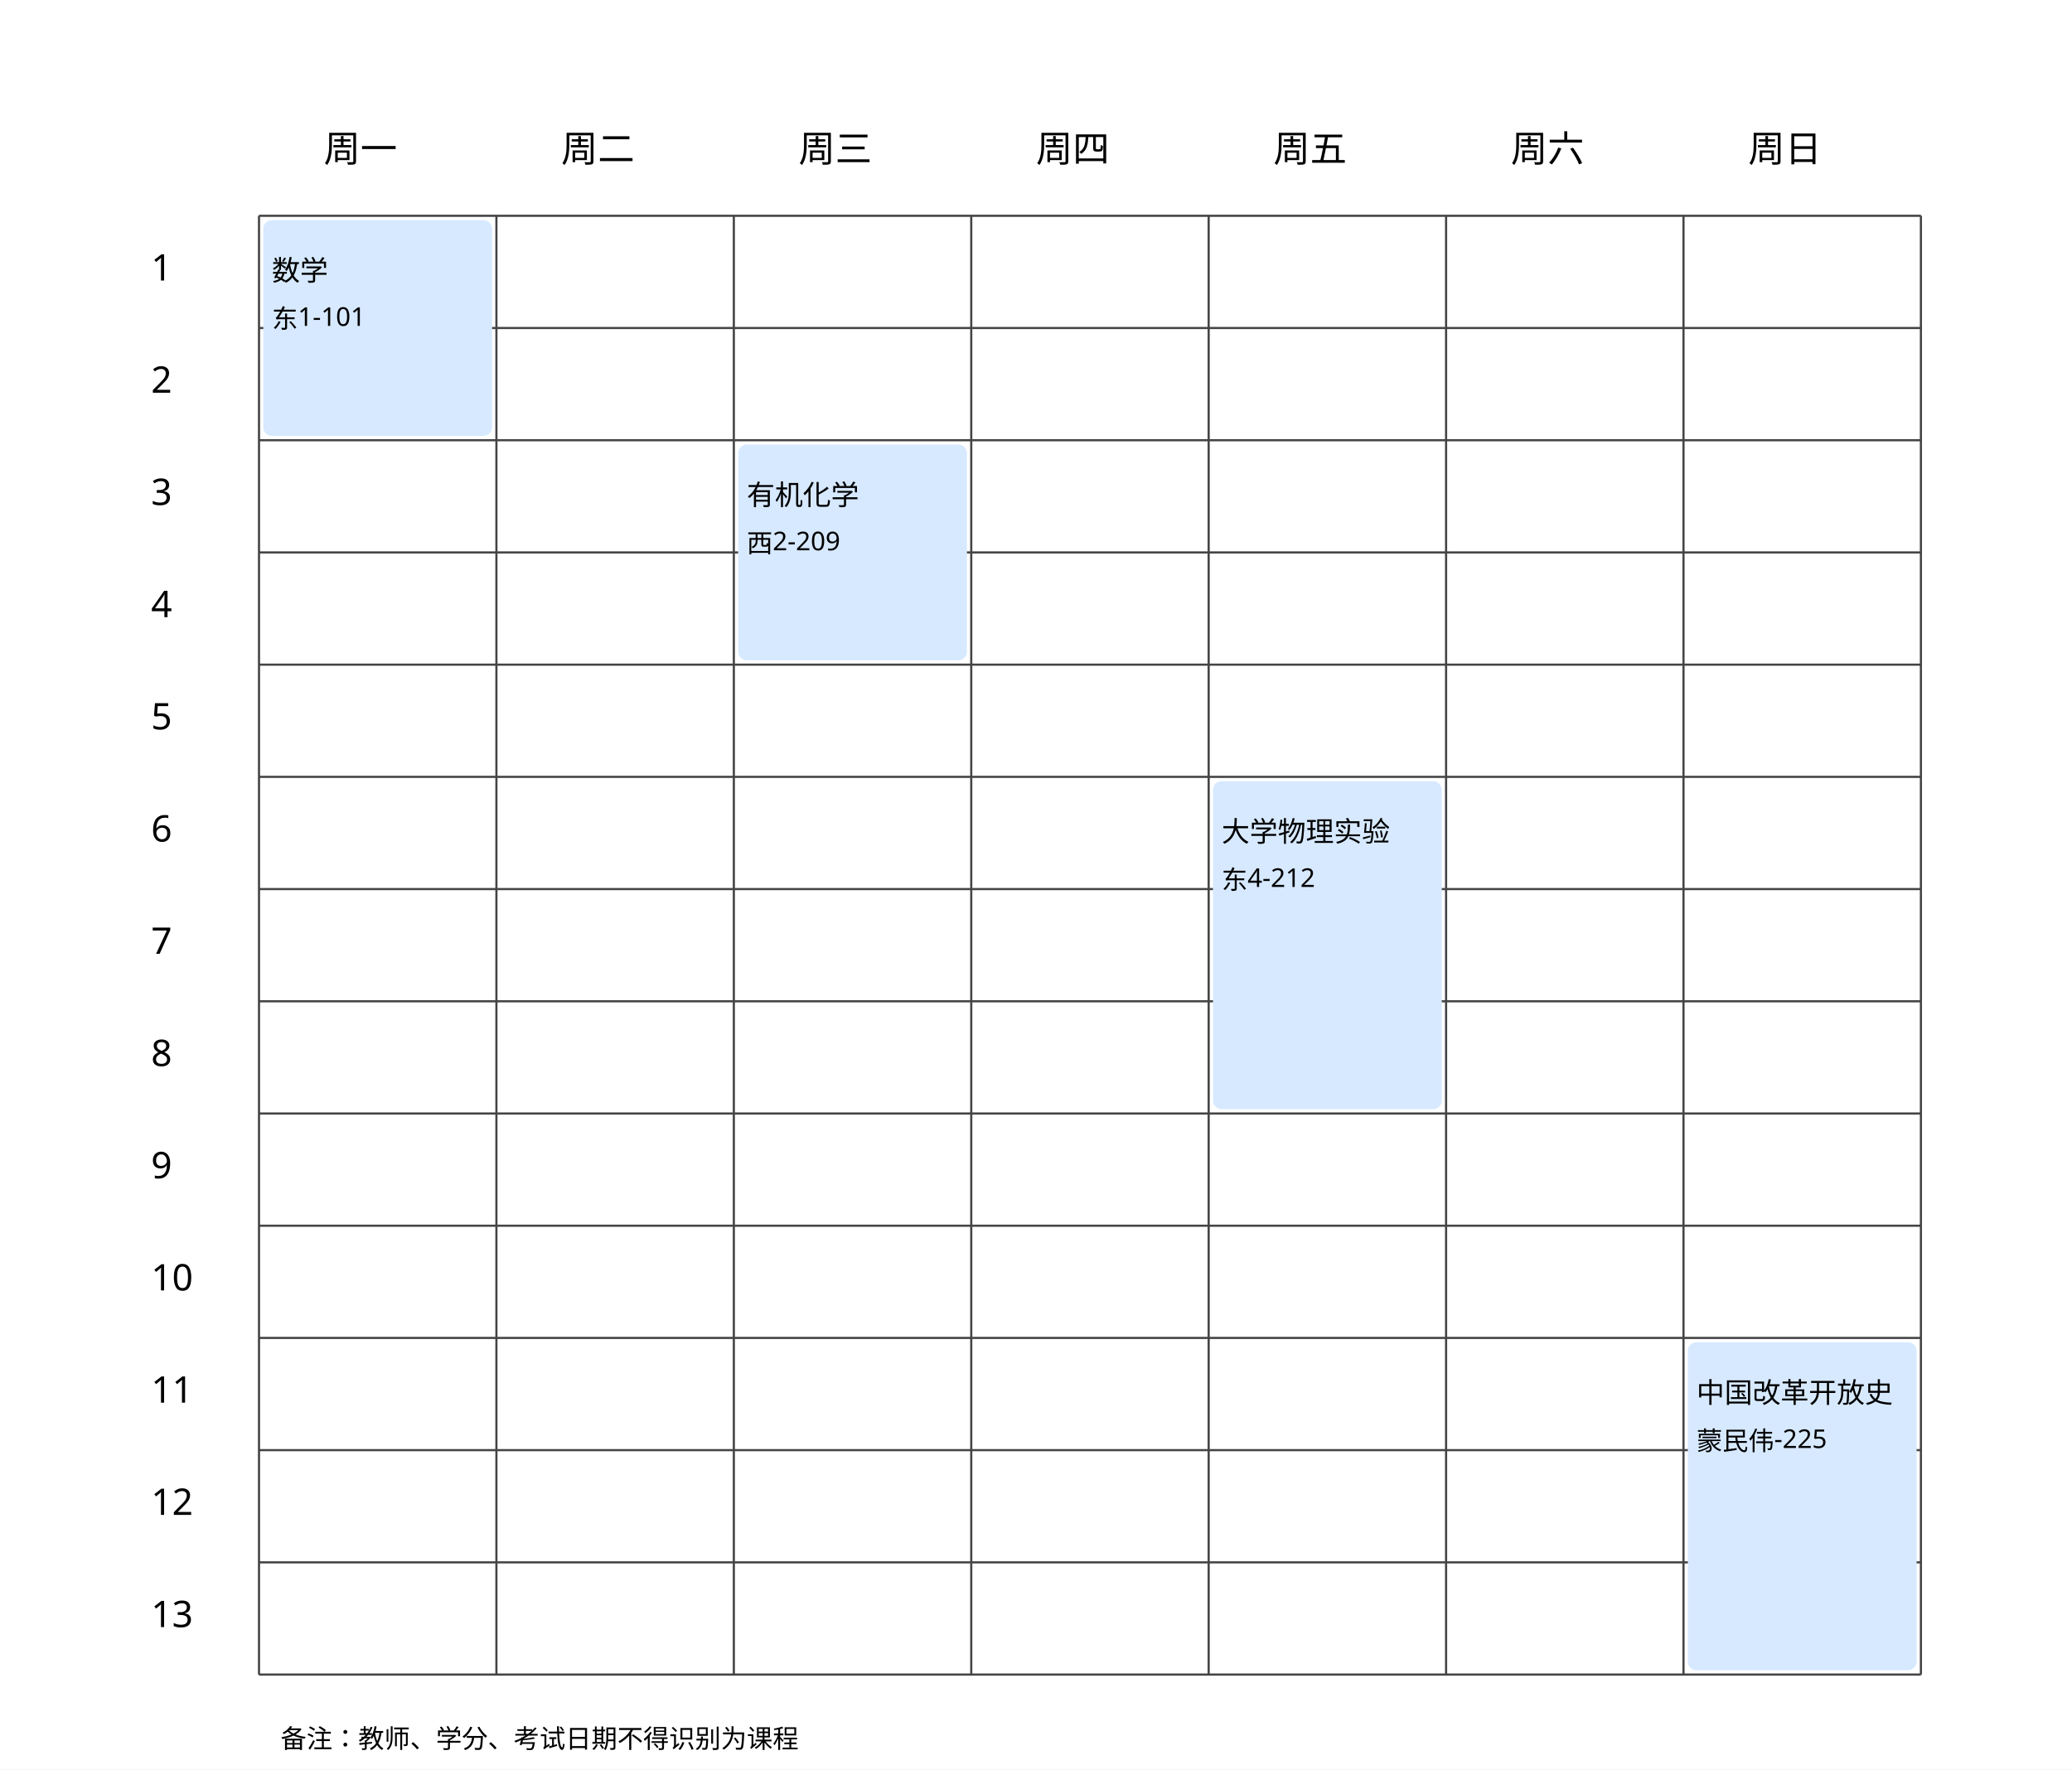
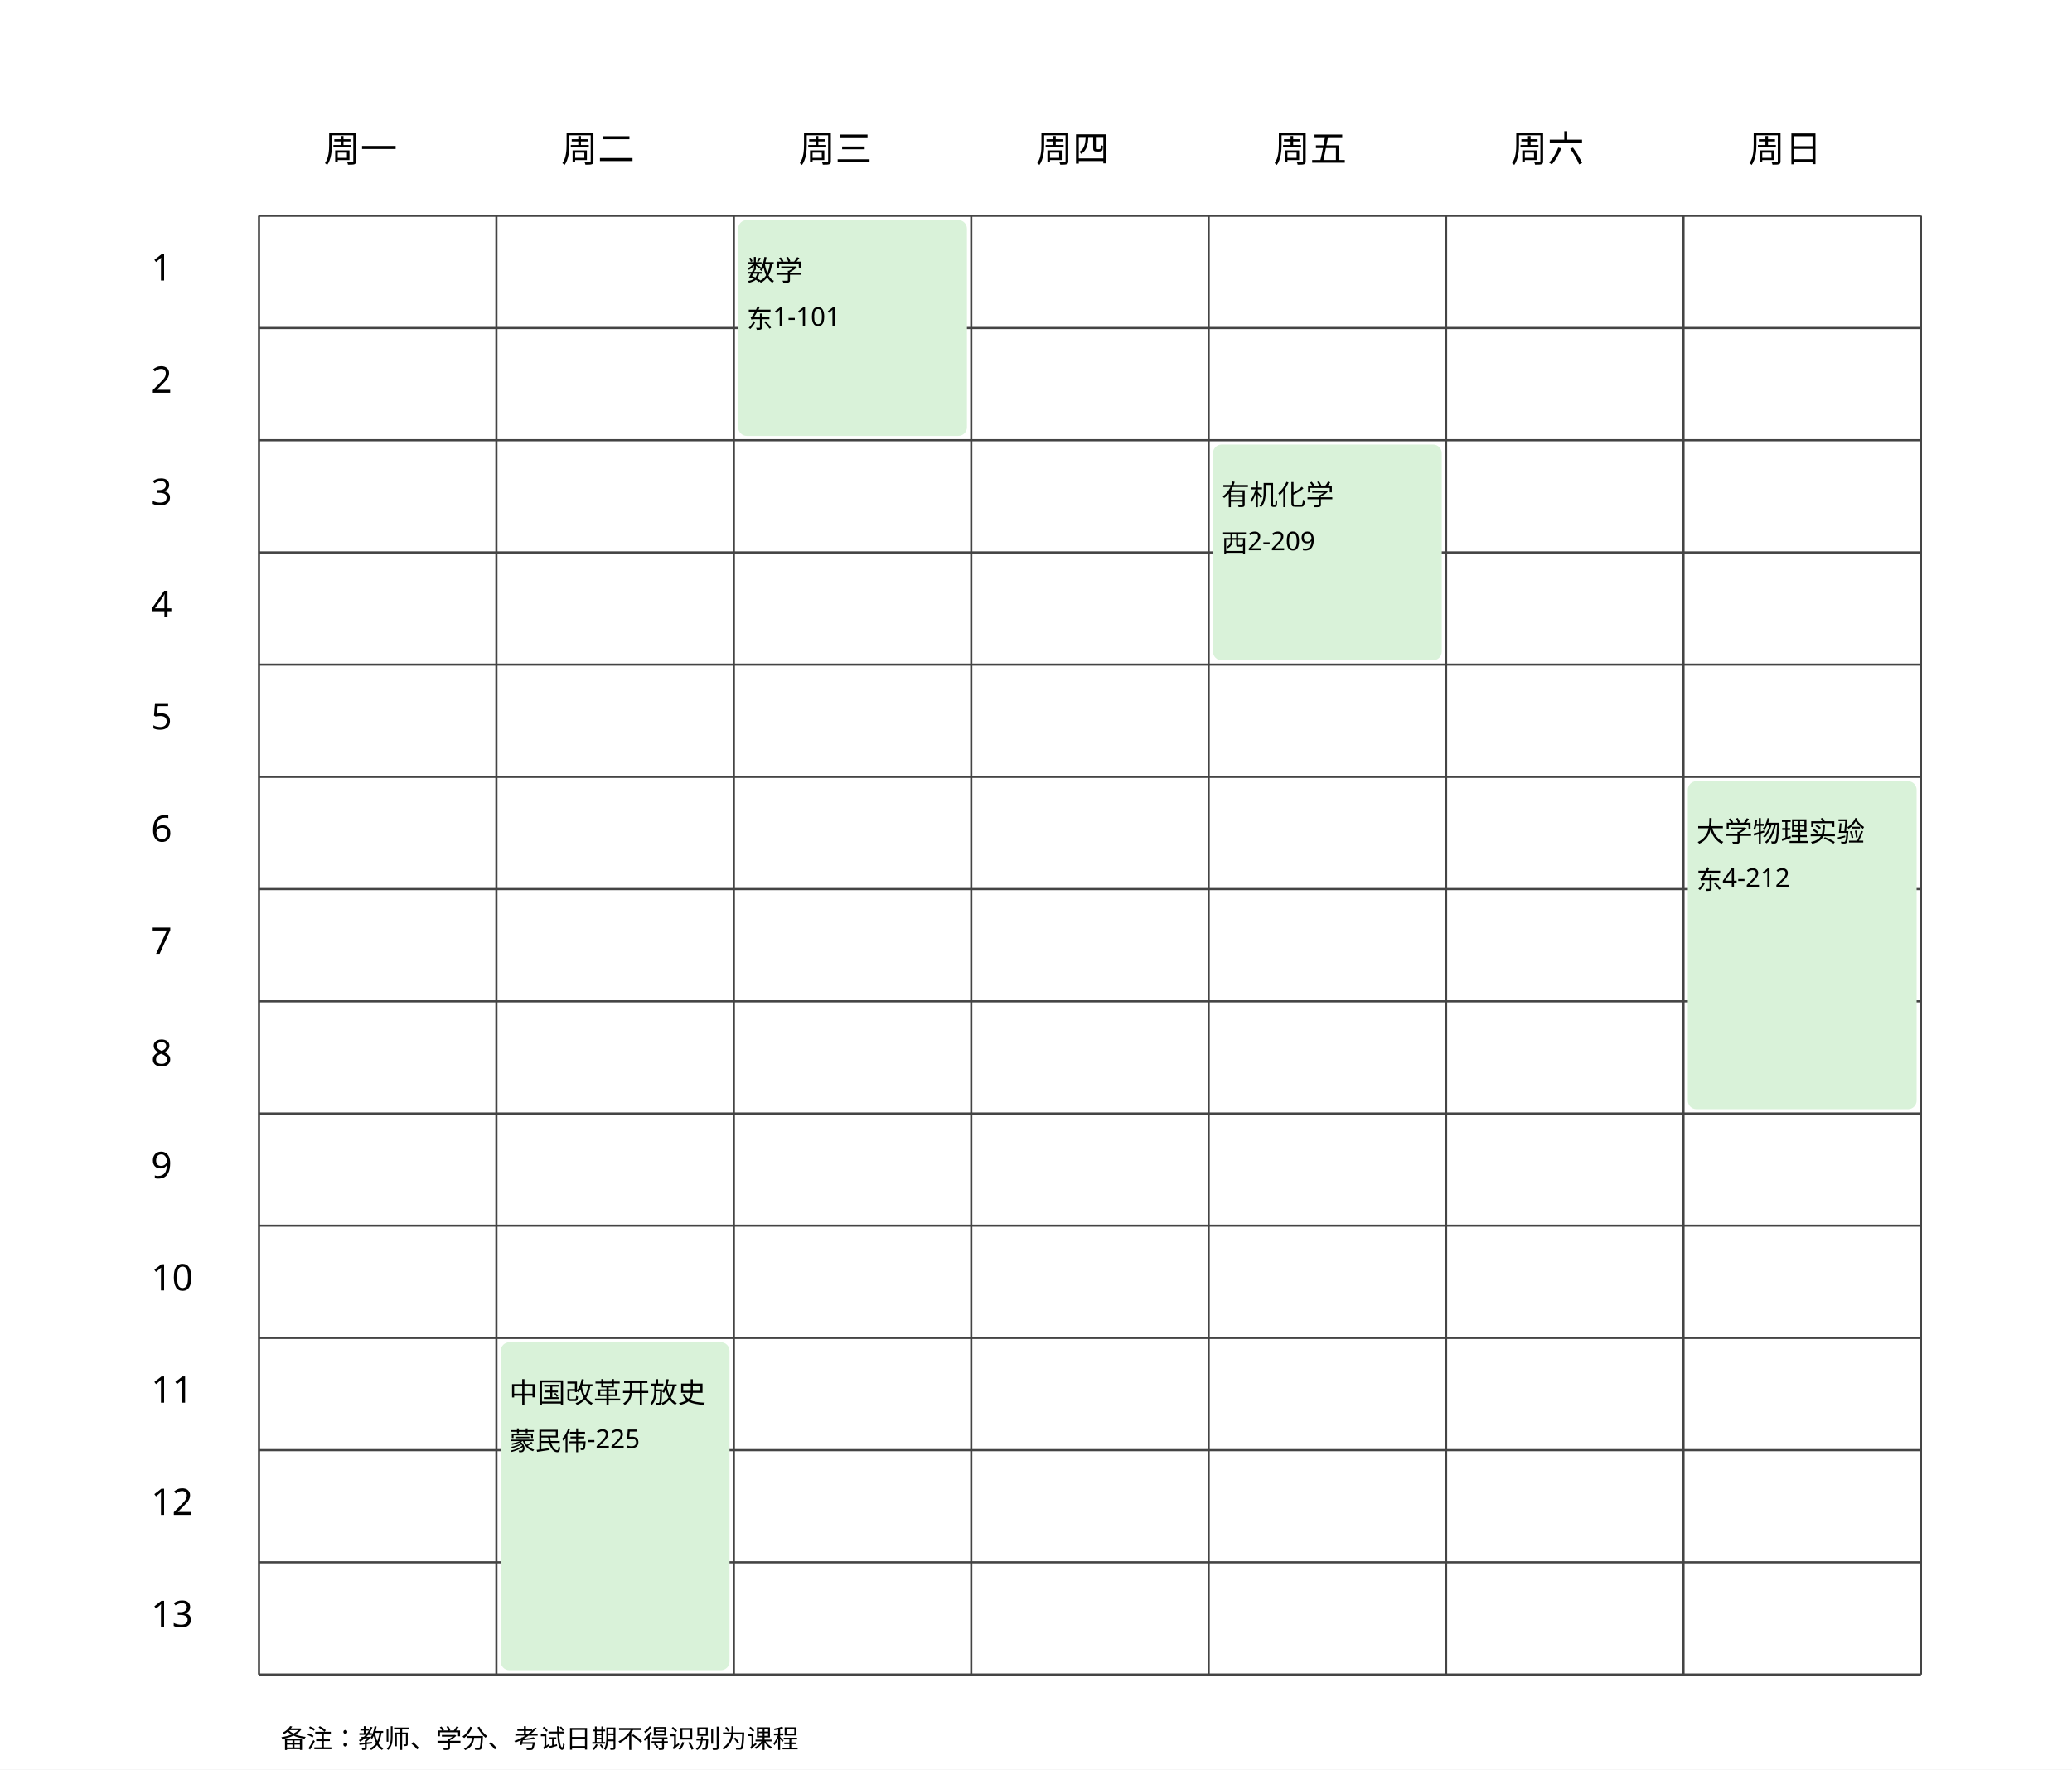
<svg xmlns="http://www.w3.org/2000/svg" width="960" height="820" viewBox="0 0 960 820">
  <rect width="960" height="820" fill="white" />
  <g transform="" font-family="sans-serif" font-size="17">
    <path d="M120 100V776" stroke="#444" />
    <path d="M230 100V776" stroke="#444" />
    <path d="M340 100V776" stroke="#444" />
    <path d="M450 100V776" stroke="#444" />
    <path d="M560 100V776" stroke="#444" />
    <path d="M670 100V776" stroke="#444" />
    <path d="M780 100V776" stroke="#444" />
    <path d="M890 100V776" stroke="#444" />
    <path d="M120 100H890" stroke="#444" />
    <path d="M120 152H890" stroke="#444" />
    <path d="M120 204H890" stroke="#444" />
    <path d="M120 256H890" stroke="#444" />
    <path d="M120 308H890" stroke="#444" />
    <path d="M120 360H890" stroke="#444" />
    <path d="M120 412H890" stroke="#444" />
    <path d="M120 464H890" stroke="#444" />
    <path d="M120 516H890" stroke="#444" />
    <path d="M120 568H890" stroke="#444" />
    <path d="M120 620H890" stroke="#444" />
    <path d="M120 672H890" stroke="#444" />
    <path d="M120 724H890" stroke="#444" />
    <path d="M120 776H890" stroke="#444" />
    <text x="150" y="75">周一</text>
    <text x="260" y="75">周二</text>
    <text x="370" y="75">周三</text>
    <text x="480" y="75">周四</text>
    <text x="590" y="75">周五</text>
    <text x="700" y="75">周六</text>
    <text x="810" y="75">周日</text>
    <text x="70" y="130">1</text>
    <text x="70" y="182">2</text>
    <text x="70" y="234">3</text>
    <text x="70" y="286">4</text>
    <text x="70" y="338">5</text>
    <text x="70" y="390">6</text>
    <text x="70" y="442">7</text>
    <text x="70" y="494">8</text>
    <text x="70" y="546">9</text>
    <text x="70" y="598">10</text>
    <text x="70" y="650">11</text>
    <text x="70" y="702">12</text>
    <text x="70" y="754">13</text>
-     <rect x="122" y="102" width="106" height="100" rx="4" fill="#d7e9ff" />
-     <text x="126" y="130" font-size="13">数学</text>
-     <text x="126" y="152" font-size="12">东1-101</text>
-     <rect x="342" y="206" width="106" height="100" rx="4" fill="#d7e9ff" />
-     <text x="346" y="234" font-size="13">有机化学</text>
-     <text x="346" y="256" font-size="12">西2-209</text>
-     <rect x="562" y="362" width="106" height="152" rx="4" fill="#d7e9ff" />
-     <text x="566" y="390" font-size="13">大学物理实验</text>
-     <text x="566" y="412" font-size="12">东4-212</text>
-     <rect x="782" y="622" width="106" height="152" rx="4" fill="#d7e9ff" />
-     <text x="786" y="650" font-size="13">中国改革开放史</text>
-     <text x="786" y="672" font-size="12">蒙民伟-225</text>
+     <rect x="342" y="102" width="106" height="100" rx="4" fill="#d9f2d9" />
+     <text x="346" y="130" font-size="13">数学</text>
+     <text x="346" y="152" font-size="12">东1-101</text>
+     <rect x="562" y="206" width="106" height="100" rx="4" fill="#d9f2d9" />
+     <text x="566" y="234" font-size="13">有机化学</text>
+     <text x="566" y="256" font-size="12">西2-209</text>
+     <rect x="782" y="362" width="106" height="152" rx="4" fill="#d9f2d9" />
+     <text x="786" y="390" font-size="13">大学物理实验</text>
+     <text x="786" y="412" font-size="12">东4-212</text>
+     <rect x="232" y="622" width="106" height="152" rx="4" fill="#d9f2d9" />
+     <text x="236" y="650" font-size="13">中国改革开放史</text>
+     <text x="236" y="672" font-size="12">蒙民伟-225</text>
    <text x="130" y="810" font-size="12">备注：教师、学分、考试日期不得识别为课程</text>
  </g>
</svg>
